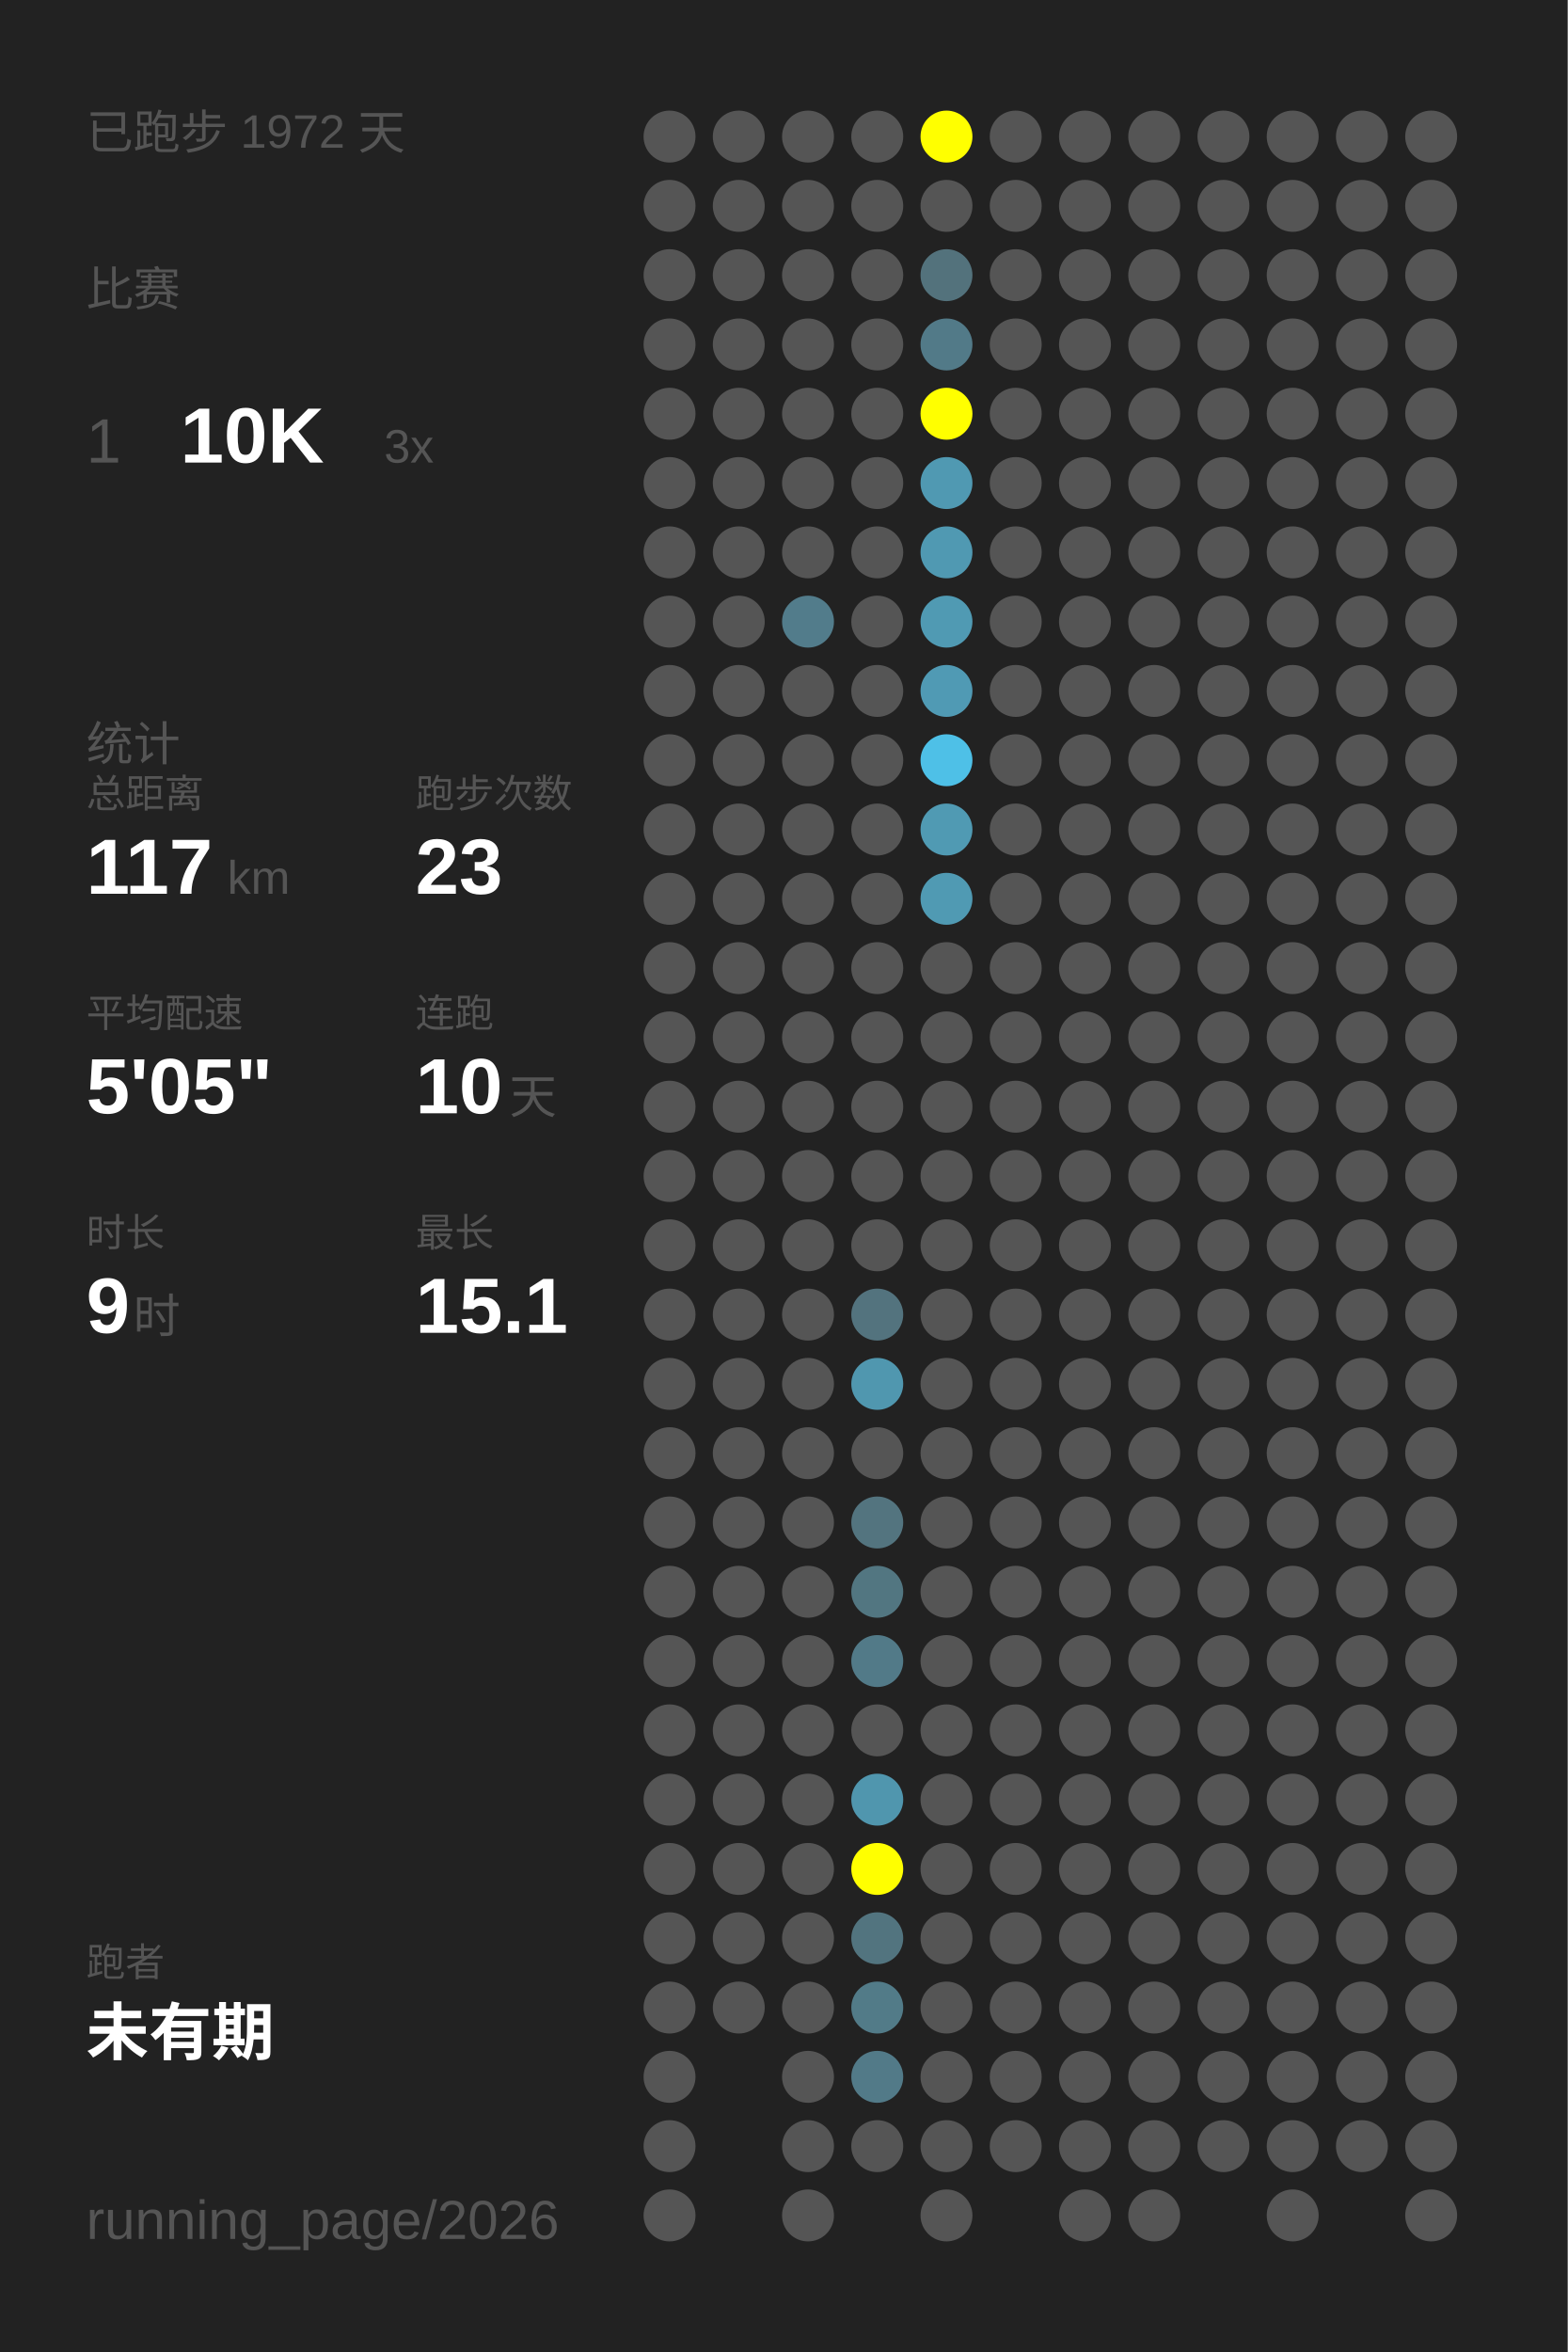
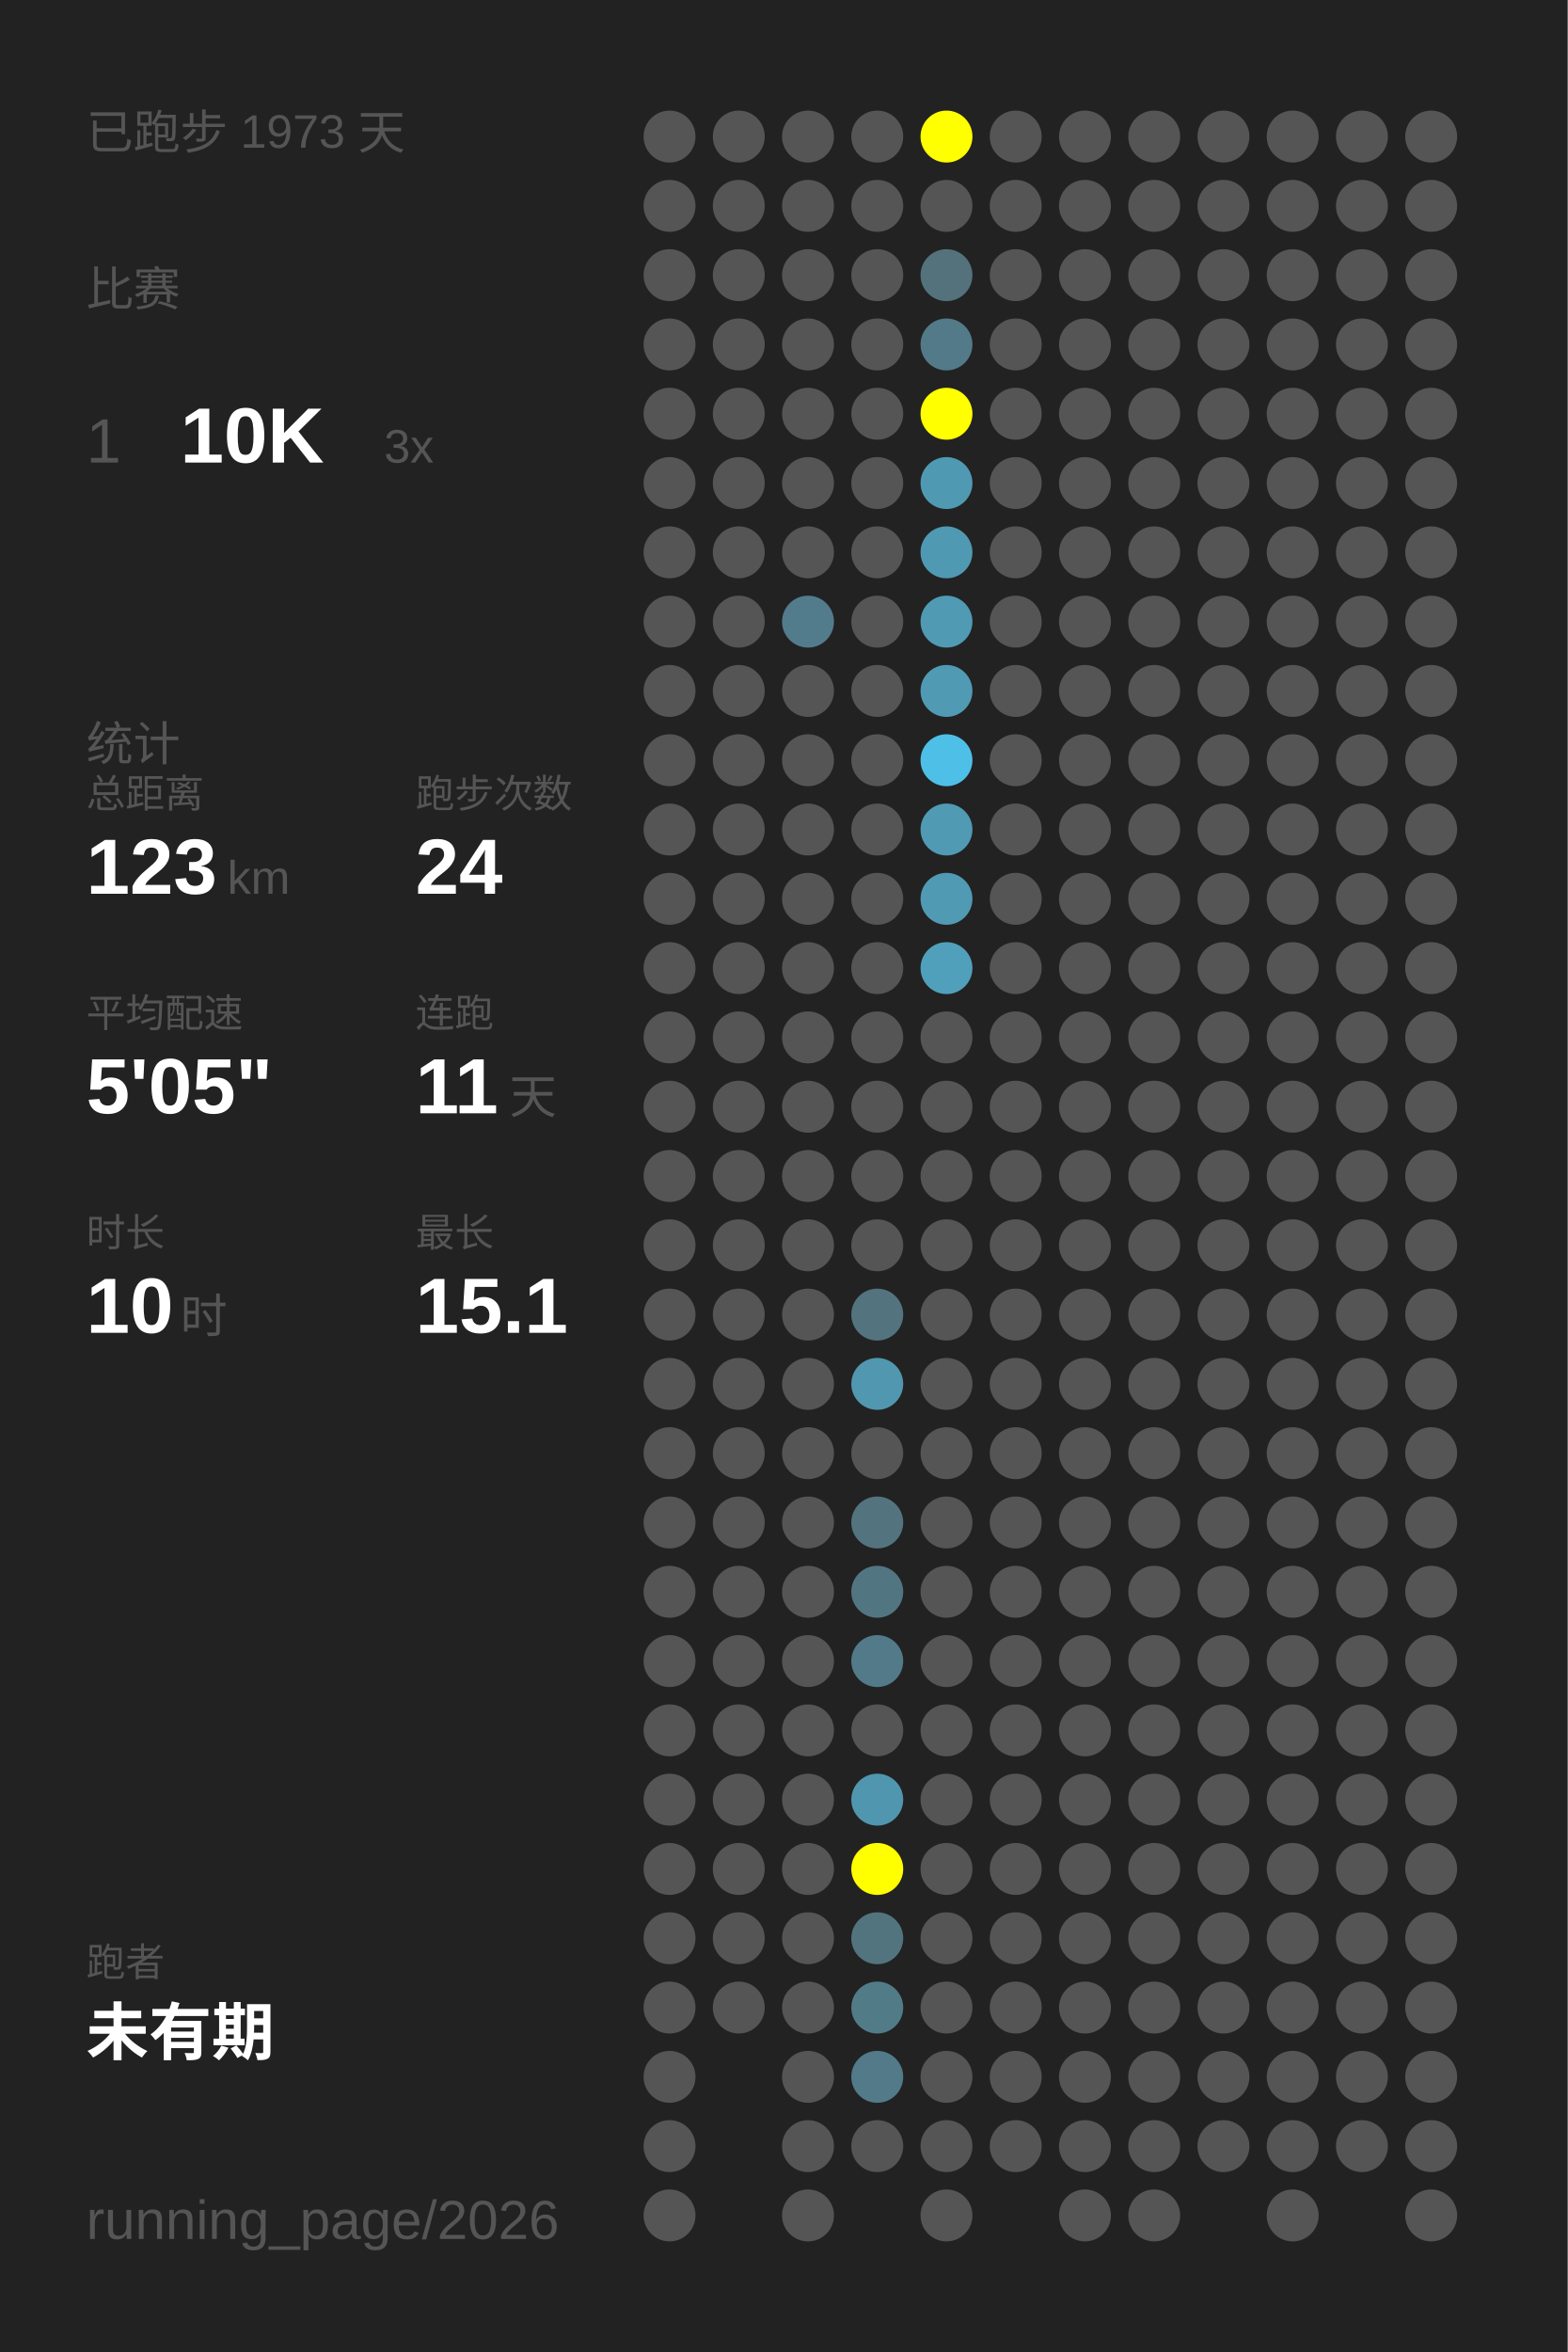
<svg xmlns="http://www.w3.org/2000/svg" baseProfile="full" height="300mm" version="1.1" viewBox="0,0,200,300" width="200mm">
  <defs />
  <rect fill="#222222" height="300" width="200" x="0" y="0" />
-   <text fill="#555555" style="font-size:6px; font-family:Arial;" x="11" y="19">已跑步 1972 天</text>
+   <text fill="#555555" style="font-size:6px; font-family:Arial;" x="11" y="19">已跑步 1973 天</text>
  <text fill="#555555" style="font-size:6px; font-family:Arial;" x="11" y="39">比赛</text>
  <text fill="#555555" style="font-size:8px; font-family:Arial;" x="11" y="59">1</text>
  <text fill="#FFFFFF" style="font-size:10px; font-family:Arial; font-weight:bold;" x="23" y="59">10K</text>
  <text fill="#555555" style="font-size:6px; font-family:Arial;" x="49" y="59">3x</text>
  <text fill="#555555" style="font-size:6px; font-family:Arial;" x="11" y="97">统计</text>
  <text fill="#555555" style="font-size:5px; font-family:Arial;" x="11" y="103">总距离</text>
-   <text fill="#FFFFFF" style="font-size:10px; font-family:Arial; font-weight:bold;" x="11" y="114">117</text>
+   <text fill="#FFFFFF" style="font-size:10px; font-family:Arial; font-weight:bold;" x="11" y="114">123</text>
  <text fill="#555555" style="font-size:6px; font-family:Arial;" x="29" y="114">km</text>
  <text fill="#555555" style="font-size:5px; font-family:Arial;" x="53" y="103">跑步次数</text>
-   <text fill="#FFFFFF" style="font-size:10px; font-family:Arial; font-weight:bold;" x="53" y="114">23</text>
+   <text fill="#FFFFFF" style="font-size:10px; font-family:Arial; font-weight:bold;" x="53" y="114">24</text>
  <text fill="#555555" style="font-size:5px; font-family:Arial;" x="11" y="131">平均配速</text>
  <text fill="#FFFFFF" style="font-size:10px; font-family:Arial; font-weight:bold;" x="11" y="142">5'05"</text>
  <text fill="#555555" style="font-size:5px; font-family:Arial;" x="53" y="131">连跑</text>
-   <text fill="#FFFFFF" style="font-size:10px; font-family:Arial; font-weight:bold;" x="53" y="142">10</text>
+   <text fill="#FFFFFF" style="font-size:10px; font-family:Arial; font-weight:bold;" x="53" y="142">11</text>
  <text fill="#555555" style="font-size:6px; font-family:Arial;" x="65" y="142">天</text>
  <text fill="#555555" style="font-size:5px; font-family:Arial;" x="11" y="159">时长</text>
-   <text fill="#FFFFFF" style="font-size:10px; font-family:Arial; font-weight:bold;" x="11" y="170">9</text>
-   <text fill="#555555" style="font-size:6px; font-family:Arial;" x="17" y="170">时</text>
+   <text fill="#FFFFFF" style="font-size:10px; font-family:Arial; font-weight:bold;" x="11" y="170">10</text>
+   <text fill="#555555" style="font-size:6px; font-family:Arial;" x="23" y="170">时</text>
  <text fill="#555555" style="font-size:5px; font-family:Arial;" x="53" y="159">最长</text>
  <text fill="#FFFFFF" style="font-size:10px; font-family:Arial; font-weight:bold;" x="53" y="170">15.1</text>
  <text fill="#555555" style="font-size:5px; font-family:Arial;" x="11" y="252.065">跑者</text>
  <text fill="#FFFFFF" style="font-size:8px; font-family:Arial; font-weight:bold;" x="11" y="262.065">未有期</text>
  <text fill="#555555" style="font-size:7px; font-family:Arial;" x="11" y="285.581">running_page/2026</text>
  <circle cx="85.417" cy="17.419" fill="#555555" r="3.312" />
  <circle cx="85.417" cy="26.258" fill="#555555" r="3.312" />
  <circle cx="85.417" cy="35.097" fill="#555555" r="3.312" />
  <circle cx="85.417" cy="43.935" fill="#555555" r="3.312" />
  <circle cx="85.417" cy="52.774" fill="#555555" r="3.312" />
  <circle cx="85.417" cy="61.613" fill="#555555" r="3.312" />
  <circle cx="85.417" cy="70.452" fill="#555555" r="3.312" />
  <circle cx="85.417" cy="79.29" fill="#555555" r="3.312" />
  <circle cx="85.417" cy="88.129" fill="#555555" r="3.312" />
  <circle cx="85.417" cy="96.968" fill="#555555" r="3.312" />
  <circle cx="85.417" cy="105.806" fill="#555555" r="3.312" />
  <circle cx="85.417" cy="114.645" fill="#555555" r="3.312" />
  <circle cx="85.417" cy="123.484" fill="#555555" r="3.312" />
  <circle cx="85.417" cy="132.323" fill="#555555" r="3.312" />
  <circle cx="85.417" cy="141.161" fill="#555555" r="3.312" />
  <circle cx="85.417" cy="150" fill="#555555" r="3.312" />
  <circle cx="85.417" cy="158.839" fill="#555555" r="3.312" />
  <circle cx="85.417" cy="167.677" fill="#555555" r="3.312" />
  <circle cx="85.417" cy="176.516" fill="#555555" r="3.312" />
  <circle cx="85.417" cy="185.355" fill="#555555" r="3.312" />
  <circle cx="85.417" cy="194.194" fill="#555555" r="3.312" />
  <circle cx="85.417" cy="203.032" fill="#555555" r="3.312" />
  <circle cx="85.417" cy="211.871" fill="#555555" r="3.312" />
  <circle cx="85.417" cy="220.71" fill="#555555" r="3.312" />
  <circle cx="85.417" cy="229.548" fill="#555555" r="3.312" />
  <circle cx="85.417" cy="238.387" fill="#555555" r="3.312" />
  <circle cx="85.417" cy="247.226" fill="#555555" r="3.312" />
  <circle cx="85.417" cy="256.065" fill="#555555" r="3.312" />
  <circle cx="85.417" cy="264.903" fill="#555555" r="3.312" />
  <circle cx="85.417" cy="273.742" fill="#555555" r="3.312" />
  <circle cx="85.417" cy="282.581" fill="#555555" r="3.312" />
  <circle cx="94.25" cy="17.419" fill="#555555" r="3.312" />
  <circle cx="94.25" cy="26.258" fill="#555555" r="3.312" />
  <circle cx="94.25" cy="35.097" fill="#555555" r="3.312" />
  <circle cx="94.25" cy="43.935" fill="#555555" r="3.312" />
  <circle cx="94.25" cy="52.774" fill="#555555" r="3.312" />
  <circle cx="94.25" cy="61.613" fill="#555555" r="3.312" />
  <circle cx="94.25" cy="70.452" fill="#555555" r="3.312" />
  <circle cx="94.25" cy="79.29" fill="#555555" r="3.312" />
  <circle cx="94.25" cy="88.129" fill="#555555" r="3.312" />
  <circle cx="94.25" cy="96.968" fill="#555555" r="3.312" />
  <circle cx="94.25" cy="105.806" fill="#555555" r="3.312" />
  <circle cx="94.25" cy="114.645" fill="#555555" r="3.312" />
  <circle cx="94.25" cy="123.484" fill="#555555" r="3.312" />
  <circle cx="94.25" cy="132.323" fill="#555555" r="3.312" />
  <circle cx="94.25" cy="141.161" fill="#555555" r="3.312" />
  <circle cx="94.25" cy="150" fill="#555555" r="3.312" />
  <circle cx="94.25" cy="158.839" fill="#555555" r="3.312" />
  <circle cx="94.25" cy="167.677" fill="#555555" r="3.312" />
  <circle cx="94.25" cy="176.516" fill="#555555" r="3.312" />
  <circle cx="94.25" cy="185.355" fill="#555555" r="3.312" />
  <circle cx="94.25" cy="194.194" fill="#555555" r="3.312" />
  <circle cx="94.25" cy="203.032" fill="#555555" r="3.312" />
  <circle cx="94.25" cy="211.871" fill="#555555" r="3.312" />
  <circle cx="94.25" cy="220.71" fill="#555555" r="3.312" />
  <circle cx="94.25" cy="229.548" fill="#555555" r="3.312" />
  <circle cx="94.25" cy="238.387" fill="#555555" r="3.312" />
  <circle cx="94.25" cy="247.226" fill="#555555" r="3.312" />
  <circle cx="94.25" cy="256.065" fill="#555555" r="3.312" />
  <circle cx="103.083" cy="17.419" fill="#555555" r="3.312" />
  <circle cx="103.083" cy="26.258" fill="#555555" r="3.312" />
  <circle cx="103.083" cy="35.097" fill="#555555" r="3.312" />
  <circle cx="103.083" cy="43.935" fill="#555555" r="3.312" />
  <circle cx="103.083" cy="52.774" fill="#555555" r="3.312" />
  <circle cx="103.083" cy="61.613" fill="#555555" r="3.312" />
  <circle cx="103.083" cy="70.452" fill="#555555" r="3.312" />
  <circle cx="103.083" cy="79.29" fill="#527c8b" r="3.312" />
  <circle cx="103.083" cy="88.129" fill="#555555" r="3.312" />
  <circle cx="103.083" cy="96.968" fill="#555555" r="3.312" />
  <circle cx="103.083" cy="105.806" fill="#555555" r="3.312" />
  <circle cx="103.083" cy="114.645" fill="#555555" r="3.312" />
  <circle cx="103.083" cy="123.484" fill="#555555" r="3.312" />
  <circle cx="103.083" cy="132.323" fill="#555555" r="3.312" />
  <circle cx="103.083" cy="141.161" fill="#555555" r="3.312" />
  <circle cx="103.083" cy="150" fill="#555555" r="3.312" />
  <circle cx="103.083" cy="158.839" fill="#555555" r="3.312" />
  <circle cx="103.083" cy="167.677" fill="#555555" r="3.312" />
  <circle cx="103.083" cy="176.516" fill="#555555" r="3.312" />
  <circle cx="103.083" cy="185.355" fill="#555555" r="3.312" />
  <circle cx="103.083" cy="194.194" fill="#555555" r="3.312" />
  <circle cx="103.083" cy="203.032" fill="#555555" r="3.312" />
  <circle cx="103.083" cy="211.871" fill="#555555" r="3.312" />
  <circle cx="103.083" cy="220.71" fill="#555555" r="3.312" />
  <circle cx="103.083" cy="229.548" fill="#555555" r="3.312" />
  <circle cx="103.083" cy="238.387" fill="#555555" r="3.312" />
  <circle cx="103.083" cy="247.226" fill="#555555" r="3.312" />
  <circle cx="103.083" cy="256.065" fill="#555555" r="3.312" />
  <circle cx="103.083" cy="264.903" fill="#555555" r="3.312" />
  <circle cx="103.083" cy="273.742" fill="#555555" r="3.312" />
  <circle cx="103.083" cy="282.581" fill="#555555" r="3.312" />
  <circle cx="111.917" cy="17.419" fill="#555555" r="3.312" />
  <circle cx="111.917" cy="26.258" fill="#555555" r="3.312" />
  <circle cx="111.917" cy="35.097" fill="#555555" r="3.312" />
  <circle cx="111.917" cy="43.935" fill="#555555" r="3.312" />
  <circle cx="111.917" cy="52.774" fill="#555555" r="3.312" />
  <circle cx="111.917" cy="61.613" fill="#555555" r="3.312" />
  <circle cx="111.917" cy="70.452" fill="#555555" r="3.312" />
  <circle cx="111.917" cy="79.29" fill="#555555" r="3.312" />
  <circle cx="111.917" cy="88.129" fill="#555555" r="3.312" />
  <circle cx="111.917" cy="96.968" fill="#555555" r="3.312" />
  <circle cx="111.917" cy="105.806" fill="#555555" r="3.312" />
  <circle cx="111.917" cy="114.645" fill="#555555" r="3.312" />
  <circle cx="111.917" cy="123.484" fill="#555555" r="3.312" />
  <circle cx="111.917" cy="132.323" fill="#555555" r="3.312" />
  <circle cx="111.917" cy="141.161" fill="#555555" r="3.312" />
  <circle cx="111.917" cy="150" fill="#555555" r="3.312" />
  <circle cx="111.917" cy="158.839" fill="#555555" r="3.312" />
  <circle cx="111.917" cy="167.677" fill="#53737e" r="3.312" />
  <circle cx="111.917" cy="176.516" fill="#5097af" r="3.312" />
  <circle cx="111.917" cy="185.355" fill="#555555" r="3.312" />
  <circle cx="111.917" cy="194.194" fill="#53747f" r="3.312" />
  <circle cx="111.917" cy="203.032" fill="#527681" r="3.312" />
  <circle cx="111.917" cy="211.871" fill="#527a88" r="3.312" />
  <circle cx="111.917" cy="220.71" fill="#555555" r="3.312" />
  <circle cx="111.917" cy="229.548" fill="#5096ae" r="3.312" />
  <circle cx="111.917" cy="238.387" fill="#FFFF00" r="3.312" />
  <circle cx="111.917" cy="247.226" fill="#52747f" r="3.312" />
  <circle cx="111.917" cy="256.065" fill="#527b88" r="3.312" />
  <circle cx="111.917" cy="264.903" fill="#527a88" r="3.312" />
  <circle cx="111.917" cy="273.742" fill="#555555" r="3.312" />
  <circle cx="120.75" cy="17.419" fill="#FFFF00" r="3.312" />
  <circle cx="120.75" cy="26.258" fill="#555555" r="3.312" />
  <circle cx="120.75" cy="35.097" fill="#53727c" r="3.312" />
  <circle cx="120.75" cy="43.935" fill="#527a88" r="3.312" />
  <circle cx="120.75" cy="52.774" fill="#FFFF00" r="3.312" />
  <circle cx="120.75" cy="61.613" fill="#5099b2" r="3.312" />
  <circle cx="120.75" cy="70.452" fill="#5099b2" r="3.312" />
  <circle cx="120.75" cy="79.29" fill="#509ab3" r="3.312" />
  <circle cx="120.75" cy="88.129" fill="#509ab4" r="3.312" />
  <circle cx="120.75" cy="96.968" fill="#4ec0e7" r="3.312" />
  <circle cx="120.75" cy="105.806" fill="#509ab3" r="3.312" />
  <circle cx="120.75" cy="114.645" fill="#509ab3" r="3.312" />
-   <circle cx="120.75" cy="123.484" fill="#555555" r="3.312" />
+   <circle cx="120.75" cy="123.484" fill="#50a0bc" r="3.312" />
  <circle cx="120.75" cy="132.323" fill="#555555" r="3.312" />
  <circle cx="120.75" cy="141.161" fill="#555555" r="3.312" />
  <circle cx="120.75" cy="150" fill="#555555" r="3.312" />
  <circle cx="120.75" cy="158.839" fill="#555555" r="3.312" />
  <circle cx="120.75" cy="167.677" fill="#555555" r="3.312" />
  <circle cx="120.75" cy="176.516" fill="#555555" r="3.312" />
  <circle cx="120.75" cy="185.355" fill="#555555" r="3.312" />
  <circle cx="120.75" cy="194.194" fill="#555555" r="3.312" />
  <circle cx="120.75" cy="203.032" fill="#555555" r="3.312" />
  <circle cx="120.75" cy="211.871" fill="#555555" r="3.312" />
  <circle cx="120.75" cy="220.71" fill="#555555" r="3.312" />
  <circle cx="120.75" cy="229.548" fill="#555555" r="3.312" />
  <circle cx="120.75" cy="238.387" fill="#555555" r="3.312" />
  <circle cx="120.75" cy="247.226" fill="#555555" r="3.312" />
  <circle cx="120.75" cy="256.065" fill="#555555" r="3.312" />
  <circle cx="120.75" cy="264.903" fill="#555555" r="3.312" />
  <circle cx="120.75" cy="273.742" fill="#555555" r="3.312" />
  <circle cx="120.75" cy="282.581" fill="#555555" r="3.312" />
  <circle cx="129.583" cy="17.419" fill="#555555" r="3.312" />
  <circle cx="129.583" cy="26.258" fill="#555555" r="3.312" />
  <circle cx="129.583" cy="35.097" fill="#555555" r="3.312" />
  <circle cx="129.583" cy="43.935" fill="#555555" r="3.312" />
  <circle cx="129.583" cy="52.774" fill="#555555" r="3.312" />
  <circle cx="129.583" cy="61.613" fill="#555555" r="3.312" />
  <circle cx="129.583" cy="70.452" fill="#555555" r="3.312" />
  <circle cx="129.583" cy="79.29" fill="#555555" r="3.312" />
  <circle cx="129.583" cy="88.129" fill="#555555" r="3.312" />
  <circle cx="129.583" cy="96.968" fill="#555555" r="3.312" />
  <circle cx="129.583" cy="105.806" fill="#555555" r="3.312" />
  <circle cx="129.583" cy="114.645" fill="#555555" r="3.312" />
  <circle cx="129.583" cy="123.484" fill="#555555" r="3.312" />
  <circle cx="129.583" cy="132.323" fill="#555555" r="3.312" />
  <circle cx="129.583" cy="141.161" fill="#555555" r="3.312" />
  <circle cx="129.583" cy="150" fill="#555555" r="3.312" />
  <circle cx="129.583" cy="158.839" fill="#555555" r="3.312" />
  <circle cx="129.583" cy="167.677" fill="#555555" r="3.312" />
  <circle cx="129.583" cy="176.516" fill="#555555" r="3.312" />
  <circle cx="129.583" cy="185.355" fill="#555555" r="3.312" />
  <circle cx="129.583" cy="194.194" fill="#555555" r="3.312" />
  <circle cx="129.583" cy="203.032" fill="#555555" r="3.312" />
  <circle cx="129.583" cy="211.871" fill="#555555" r="3.312" />
  <circle cx="129.583" cy="220.71" fill="#555555" r="3.312" />
  <circle cx="129.583" cy="229.548" fill="#555555" r="3.312" />
  <circle cx="129.583" cy="238.387" fill="#555555" r="3.312" />
  <circle cx="129.583" cy="247.226" fill="#555555" r="3.312" />
  <circle cx="129.583" cy="256.065" fill="#555555" r="3.312" />
  <circle cx="129.583" cy="264.903" fill="#555555" r="3.312" />
  <circle cx="129.583" cy="273.742" fill="#555555" r="3.312" />
  <circle cx="138.417" cy="17.419" fill="#555555" r="3.312" />
  <circle cx="138.417" cy="26.258" fill="#555555" r="3.312" />
  <circle cx="138.417" cy="35.097" fill="#555555" r="3.312" />
  <circle cx="138.417" cy="43.935" fill="#555555" r="3.312" />
  <circle cx="138.417" cy="52.774" fill="#555555" r="3.312" />
  <circle cx="138.417" cy="61.613" fill="#555555" r="3.312" />
  <circle cx="138.417" cy="70.452" fill="#555555" r="3.312" />
  <circle cx="138.417" cy="79.29" fill="#555555" r="3.312" />
  <circle cx="138.417" cy="88.129" fill="#555555" r="3.312" />
  <circle cx="138.417" cy="96.968" fill="#555555" r="3.312" />
  <circle cx="138.417" cy="105.806" fill="#555555" r="3.312" />
  <circle cx="138.417" cy="114.645" fill="#555555" r="3.312" />
  <circle cx="138.417" cy="123.484" fill="#555555" r="3.312" />
  <circle cx="138.417" cy="132.323" fill="#555555" r="3.312" />
  <circle cx="138.417" cy="141.161" fill="#555555" r="3.312" />
  <circle cx="138.417" cy="150" fill="#555555" r="3.312" />
  <circle cx="138.417" cy="158.839" fill="#555555" r="3.312" />
  <circle cx="138.417" cy="167.677" fill="#555555" r="3.312" />
  <circle cx="138.417" cy="176.516" fill="#555555" r="3.312" />
  <circle cx="138.417" cy="185.355" fill="#555555" r="3.312" />
  <circle cx="138.417" cy="194.194" fill="#555555" r="3.312" />
  <circle cx="138.417" cy="203.032" fill="#555555" r="3.312" />
  <circle cx="138.417" cy="211.871" fill="#555555" r="3.312" />
  <circle cx="138.417" cy="220.71" fill="#555555" r="3.312" />
  <circle cx="138.417" cy="229.548" fill="#555555" r="3.312" />
  <circle cx="138.417" cy="238.387" fill="#555555" r="3.312" />
  <circle cx="138.417" cy="247.226" fill="#555555" r="3.312" />
  <circle cx="138.417" cy="256.065" fill="#555555" r="3.312" />
  <circle cx="138.417" cy="264.903" fill="#555555" r="3.312" />
  <circle cx="138.417" cy="273.742" fill="#555555" r="3.312" />
  <circle cx="138.417" cy="282.581" fill="#555555" r="3.312" />
  <circle cx="147.25" cy="17.419" fill="#555555" r="3.312" />
  <circle cx="147.25" cy="26.258" fill="#555555" r="3.312" />
  <circle cx="147.25" cy="35.097" fill="#555555" r="3.312" />
  <circle cx="147.25" cy="43.935" fill="#555555" r="3.312" />
  <circle cx="147.25" cy="52.774" fill="#555555" r="3.312" />
  <circle cx="147.25" cy="61.613" fill="#555555" r="3.312" />
  <circle cx="147.25" cy="70.452" fill="#555555" r="3.312" />
  <circle cx="147.25" cy="79.29" fill="#555555" r="3.312" />
  <circle cx="147.25" cy="88.129" fill="#555555" r="3.312" />
  <circle cx="147.25" cy="96.968" fill="#555555" r="3.312" />
  <circle cx="147.25" cy="105.806" fill="#555555" r="3.312" />
  <circle cx="147.25" cy="114.645" fill="#555555" r="3.312" />
  <circle cx="147.25" cy="123.484" fill="#555555" r="3.312" />
  <circle cx="147.25" cy="132.323" fill="#555555" r="3.312" />
  <circle cx="147.25" cy="141.161" fill="#555555" r="3.312" />
  <circle cx="147.25" cy="150" fill="#555555" r="3.312" />
  <circle cx="147.25" cy="158.839" fill="#555555" r="3.312" />
  <circle cx="147.25" cy="167.677" fill="#555555" r="3.312" />
  <circle cx="147.25" cy="176.516" fill="#555555" r="3.312" />
  <circle cx="147.25" cy="185.355" fill="#555555" r="3.312" />
  <circle cx="147.25" cy="194.194" fill="#555555" r="3.312" />
  <circle cx="147.25" cy="203.032" fill="#555555" r="3.312" />
  <circle cx="147.25" cy="211.871" fill="#555555" r="3.312" />
  <circle cx="147.25" cy="220.71" fill="#555555" r="3.312" />
  <circle cx="147.25" cy="229.548" fill="#555555" r="3.312" />
  <circle cx="147.25" cy="238.387" fill="#555555" r="3.312" />
  <circle cx="147.25" cy="247.226" fill="#555555" r="3.312" />
  <circle cx="147.25" cy="256.065" fill="#555555" r="3.312" />
  <circle cx="147.25" cy="264.903" fill="#555555" r="3.312" />
  <circle cx="147.25" cy="273.742" fill="#555555" r="3.312" />
  <circle cx="147.25" cy="282.581" fill="#555555" r="3.312" />
  <circle cx="156.083" cy="17.419" fill="#555555" r="3.312" />
  <circle cx="156.083" cy="26.258" fill="#555555" r="3.312" />
  <circle cx="156.083" cy="35.097" fill="#555555" r="3.312" />
  <circle cx="156.083" cy="43.935" fill="#555555" r="3.312" />
  <circle cx="156.083" cy="52.774" fill="#555555" r="3.312" />
  <circle cx="156.083" cy="61.613" fill="#555555" r="3.312" />
  <circle cx="156.083" cy="70.452" fill="#555555" r="3.312" />
  <circle cx="156.083" cy="79.29" fill="#555555" r="3.312" />
  <circle cx="156.083" cy="88.129" fill="#555555" r="3.312" />
  <circle cx="156.083" cy="96.968" fill="#555555" r="3.312" />
  <circle cx="156.083" cy="105.806" fill="#555555" r="3.312" />
  <circle cx="156.083" cy="114.645" fill="#555555" r="3.312" />
  <circle cx="156.083" cy="123.484" fill="#555555" r="3.312" />
  <circle cx="156.083" cy="132.323" fill="#555555" r="3.312" />
  <circle cx="156.083" cy="141.161" fill="#555555" r="3.312" />
  <circle cx="156.083" cy="150" fill="#555555" r="3.312" />
  <circle cx="156.083" cy="158.839" fill="#555555" r="3.312" />
  <circle cx="156.083" cy="167.677" fill="#555555" r="3.312" />
  <circle cx="156.083" cy="176.516" fill="#555555" r="3.312" />
  <circle cx="156.083" cy="185.355" fill="#555555" r="3.312" />
  <circle cx="156.083" cy="194.194" fill="#555555" r="3.312" />
  <circle cx="156.083" cy="203.032" fill="#555555" r="3.312" />
  <circle cx="156.083" cy="211.871" fill="#555555" r="3.312" />
  <circle cx="156.083" cy="220.71" fill="#555555" r="3.312" />
  <circle cx="156.083" cy="229.548" fill="#555555" r="3.312" />
  <circle cx="156.083" cy="238.387" fill="#555555" r="3.312" />
  <circle cx="156.083" cy="247.226" fill="#555555" r="3.312" />
  <circle cx="156.083" cy="256.065" fill="#555555" r="3.312" />
  <circle cx="156.083" cy="264.903" fill="#555555" r="3.312" />
  <circle cx="156.083" cy="273.742" fill="#555555" r="3.312" />
  <circle cx="164.917" cy="17.419" fill="#555555" r="3.312" />
  <circle cx="164.917" cy="26.258" fill="#555555" r="3.312" />
  <circle cx="164.917" cy="35.097" fill="#555555" r="3.312" />
  <circle cx="164.917" cy="43.935" fill="#555555" r="3.312" />
  <circle cx="164.917" cy="52.774" fill="#555555" r="3.312" />
  <circle cx="164.917" cy="61.613" fill="#555555" r="3.312" />
  <circle cx="164.917" cy="70.452" fill="#555555" r="3.312" />
  <circle cx="164.917" cy="79.29" fill="#555555" r="3.312" />
  <circle cx="164.917" cy="88.129" fill="#555555" r="3.312" />
  <circle cx="164.917" cy="96.968" fill="#555555" r="3.312" />
  <circle cx="164.917" cy="105.806" fill="#555555" r="3.312" />
  <circle cx="164.917" cy="114.645" fill="#555555" r="3.312" />
  <circle cx="164.917" cy="123.484" fill="#555555" r="3.312" />
  <circle cx="164.917" cy="132.323" fill="#555555" r="3.312" />
  <circle cx="164.917" cy="141.161" fill="#555555" r="3.312" />
  <circle cx="164.917" cy="150" fill="#555555" r="3.312" />
  <circle cx="164.917" cy="158.839" fill="#555555" r="3.312" />
  <circle cx="164.917" cy="167.677" fill="#555555" r="3.312" />
  <circle cx="164.917" cy="176.516" fill="#555555" r="3.312" />
  <circle cx="164.917" cy="185.355" fill="#555555" r="3.312" />
  <circle cx="164.917" cy="194.194" fill="#555555" r="3.312" />
  <circle cx="164.917" cy="203.032" fill="#555555" r="3.312" />
  <circle cx="164.917" cy="211.871" fill="#555555" r="3.312" />
  <circle cx="164.917" cy="220.71" fill="#555555" r="3.312" />
  <circle cx="164.917" cy="229.548" fill="#555555" r="3.312" />
  <circle cx="164.917" cy="238.387" fill="#555555" r="3.312" />
  <circle cx="164.917" cy="247.226" fill="#555555" r="3.312" />
  <circle cx="164.917" cy="256.065" fill="#555555" r="3.312" />
  <circle cx="164.917" cy="264.903" fill="#555555" r="3.312" />
  <circle cx="164.917" cy="273.742" fill="#555555" r="3.312" />
  <circle cx="164.917" cy="282.581" fill="#555555" r="3.312" />
  <circle cx="173.75" cy="17.419" fill="#555555" r="3.312" />
  <circle cx="173.75" cy="26.258" fill="#555555" r="3.312" />
  <circle cx="173.75" cy="35.097" fill="#555555" r="3.312" />
  <circle cx="173.75" cy="43.935" fill="#555555" r="3.312" />
  <circle cx="173.75" cy="52.774" fill="#555555" r="3.312" />
  <circle cx="173.75" cy="61.613" fill="#555555" r="3.312" />
  <circle cx="173.75" cy="70.452" fill="#555555" r="3.312" />
  <circle cx="173.75" cy="79.29" fill="#555555" r="3.312" />
  <circle cx="173.75" cy="88.129" fill="#555555" r="3.312" />
  <circle cx="173.75" cy="96.968" fill="#555555" r="3.312" />
  <circle cx="173.75" cy="105.806" fill="#555555" r="3.312" />
  <circle cx="173.75" cy="114.645" fill="#555555" r="3.312" />
  <circle cx="173.75" cy="123.484" fill="#555555" r="3.312" />
  <circle cx="173.75" cy="132.323" fill="#555555" r="3.312" />
  <circle cx="173.75" cy="141.161" fill="#555555" r="3.312" />
  <circle cx="173.75" cy="150" fill="#555555" r="3.312" />
  <circle cx="173.75" cy="158.839" fill="#555555" r="3.312" />
  <circle cx="173.75" cy="167.677" fill="#555555" r="3.312" />
  <circle cx="173.75" cy="176.516" fill="#555555" r="3.312" />
  <circle cx="173.75" cy="185.355" fill="#555555" r="3.312" />
  <circle cx="173.75" cy="194.194" fill="#555555" r="3.312" />
  <circle cx="173.75" cy="203.032" fill="#555555" r="3.312" />
  <circle cx="173.75" cy="211.871" fill="#555555" r="3.312" />
  <circle cx="173.75" cy="220.71" fill="#555555" r="3.312" />
  <circle cx="173.75" cy="229.548" fill="#555555" r="3.312" />
  <circle cx="173.75" cy="238.387" fill="#555555" r="3.312" />
  <circle cx="173.75" cy="247.226" fill="#555555" r="3.312" />
  <circle cx="173.75" cy="256.065" fill="#555555" r="3.312" />
  <circle cx="173.75" cy="264.903" fill="#555555" r="3.312" />
  <circle cx="173.75" cy="273.742" fill="#555555" r="3.312" />
  <circle cx="182.583" cy="17.419" fill="#555555" r="3.312" />
  <circle cx="182.583" cy="26.258" fill="#555555" r="3.312" />
  <circle cx="182.583" cy="35.097" fill="#555555" r="3.312" />
  <circle cx="182.583" cy="43.935" fill="#555555" r="3.312" />
  <circle cx="182.583" cy="52.774" fill="#555555" r="3.312" />
  <circle cx="182.583" cy="61.613" fill="#555555" r="3.312" />
  <circle cx="182.583" cy="70.452" fill="#555555" r="3.312" />
  <circle cx="182.583" cy="79.29" fill="#555555" r="3.312" />
  <circle cx="182.583" cy="88.129" fill="#555555" r="3.312" />
  <circle cx="182.583" cy="96.968" fill="#555555" r="3.312" />
  <circle cx="182.583" cy="105.806" fill="#555555" r="3.312" />
  <circle cx="182.583" cy="114.645" fill="#555555" r="3.312" />
  <circle cx="182.583" cy="123.484" fill="#555555" r="3.312" />
  <circle cx="182.583" cy="132.323" fill="#555555" r="3.312" />
  <circle cx="182.583" cy="141.161" fill="#555555" r="3.312" />
  <circle cx="182.583" cy="150" fill="#555555" r="3.312" />
  <circle cx="182.583" cy="158.839" fill="#555555" r="3.312" />
  <circle cx="182.583" cy="167.677" fill="#555555" r="3.312" />
  <circle cx="182.583" cy="176.516" fill="#555555" r="3.312" />
  <circle cx="182.583" cy="185.355" fill="#555555" r="3.312" />
  <circle cx="182.583" cy="194.194" fill="#555555" r="3.312" />
  <circle cx="182.583" cy="203.032" fill="#555555" r="3.312" />
  <circle cx="182.583" cy="211.871" fill="#555555" r="3.312" />
  <circle cx="182.583" cy="220.71" fill="#555555" r="3.312" />
  <circle cx="182.583" cy="229.548" fill="#555555" r="3.312" />
  <circle cx="182.583" cy="238.387" fill="#555555" r="3.312" />
  <circle cx="182.583" cy="247.226" fill="#555555" r="3.312" />
  <circle cx="182.583" cy="256.065" fill="#555555" r="3.312" />
  <circle cx="182.583" cy="264.903" fill="#555555" r="3.312" />
  <circle cx="182.583" cy="273.742" fill="#555555" r="3.312" />
  <circle cx="182.583" cy="282.581" fill="#555555" r="3.312" />
</svg>
